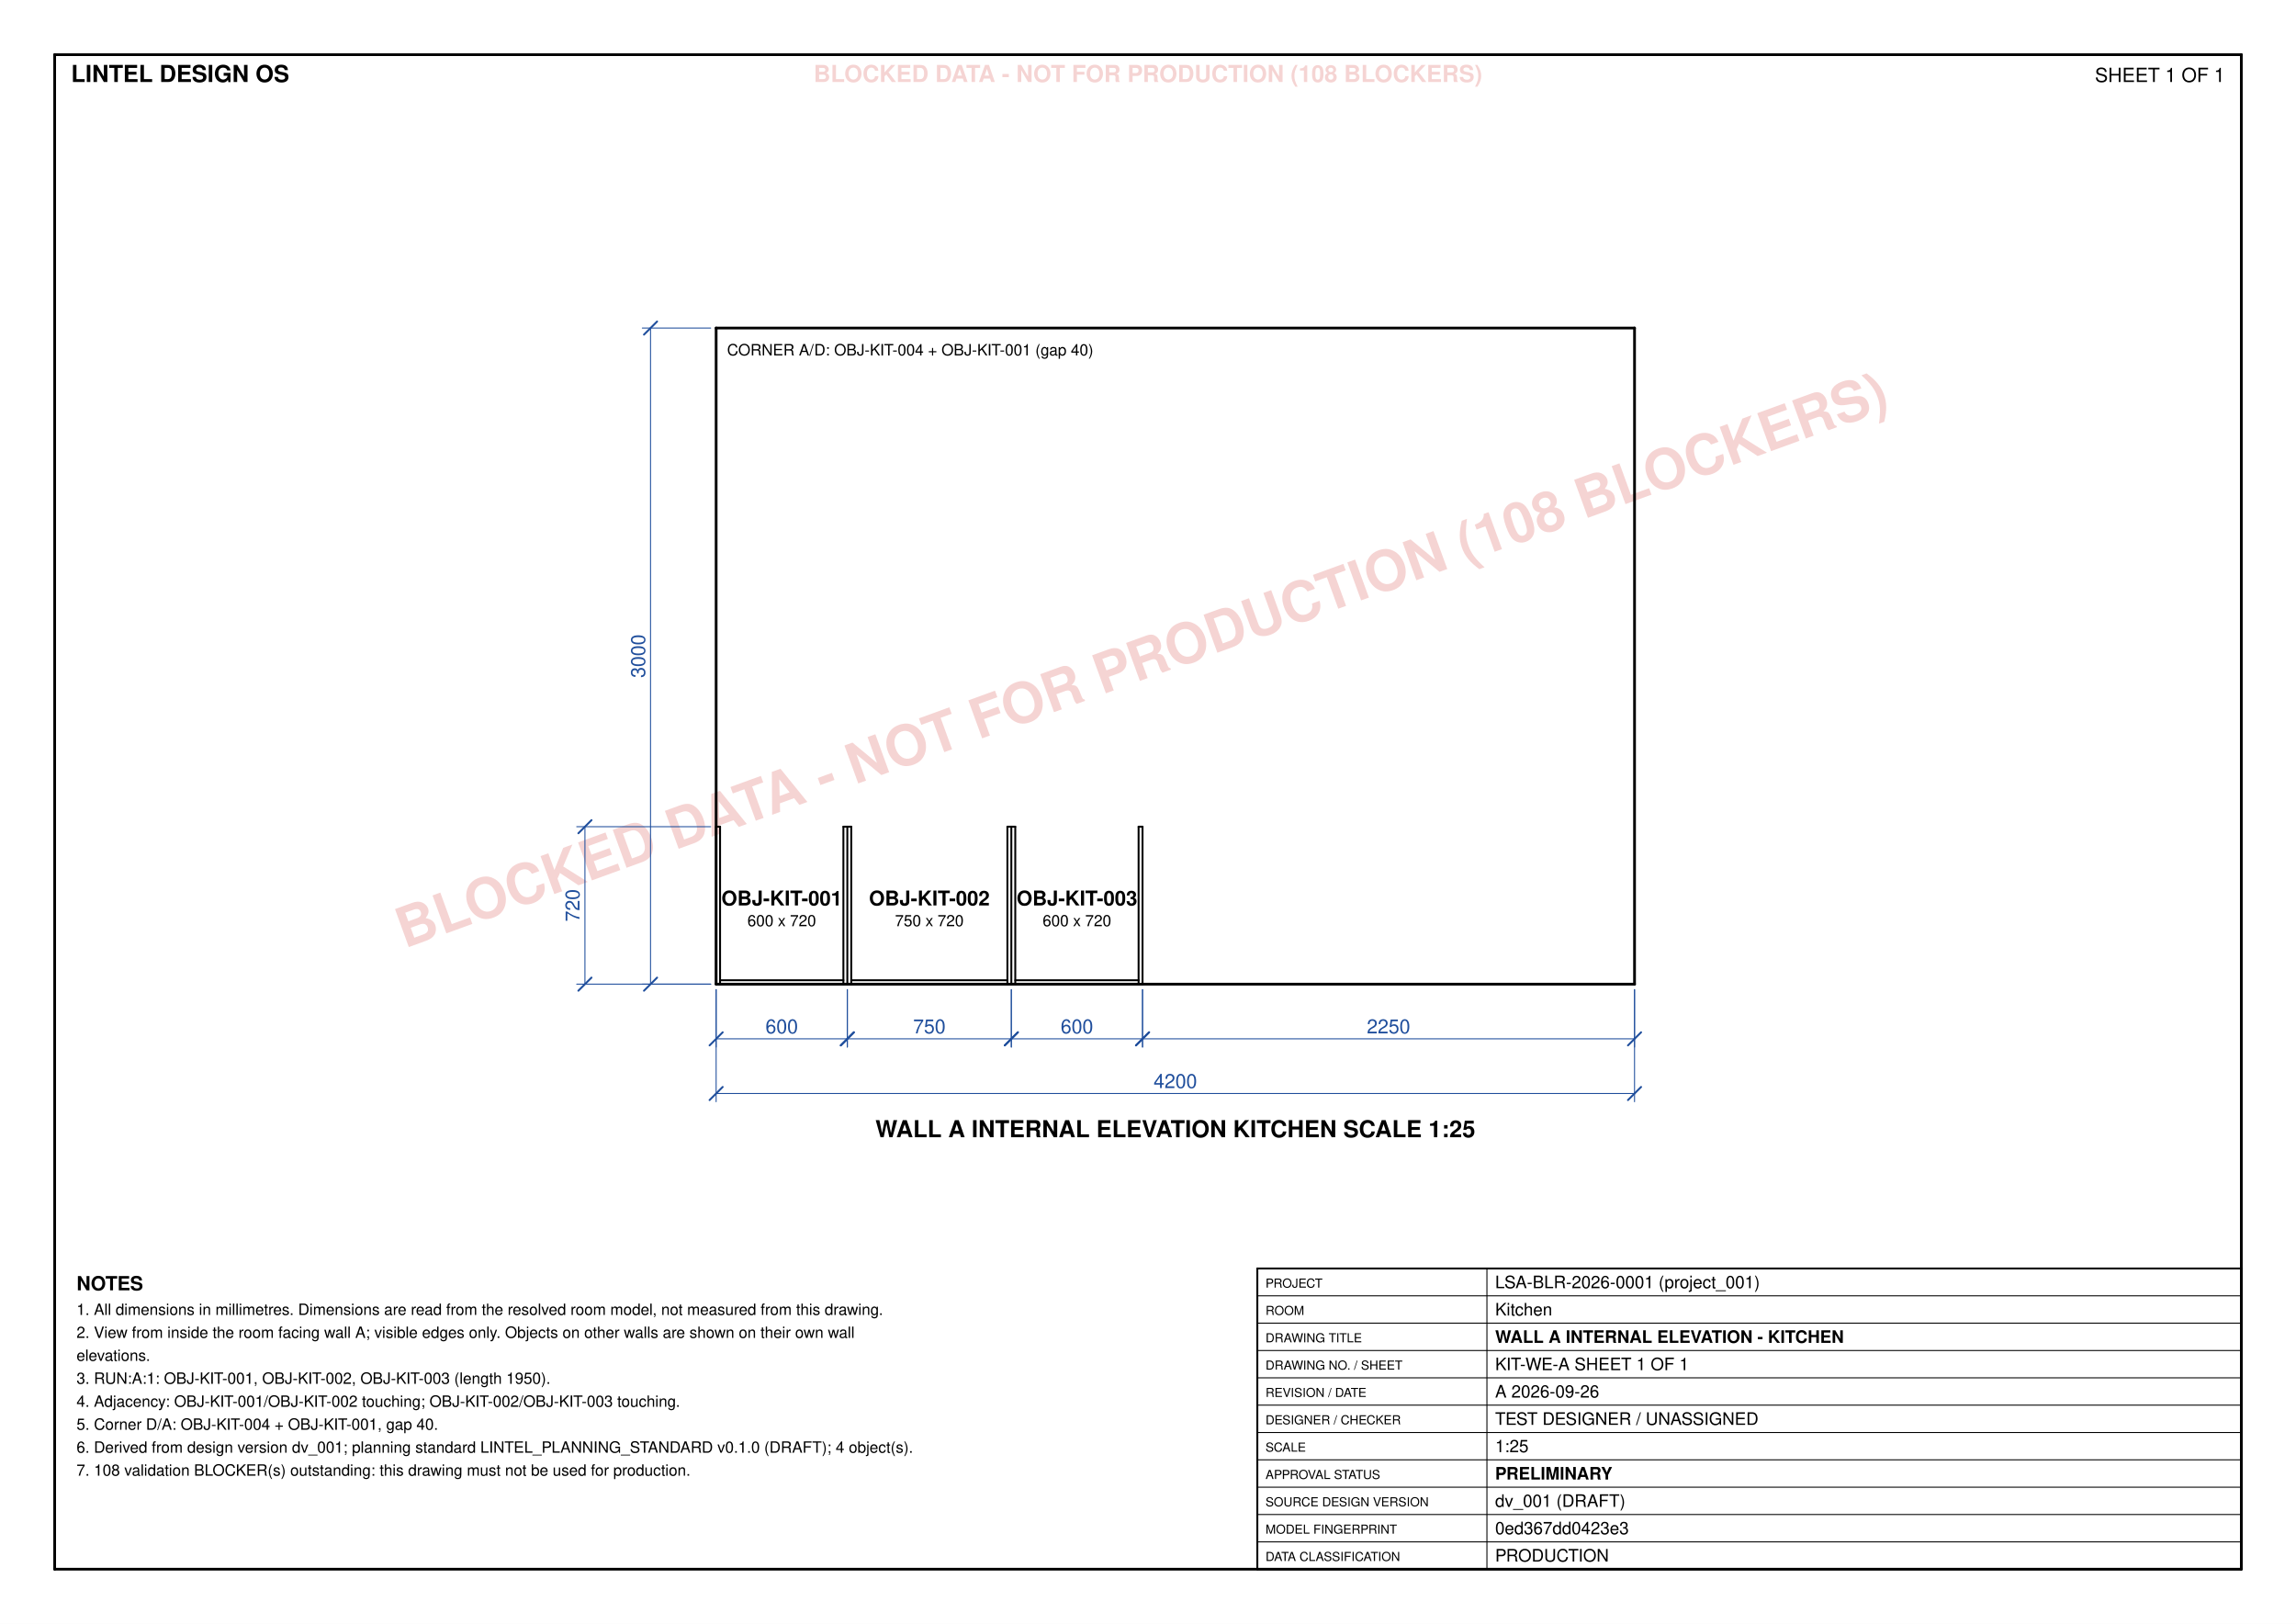
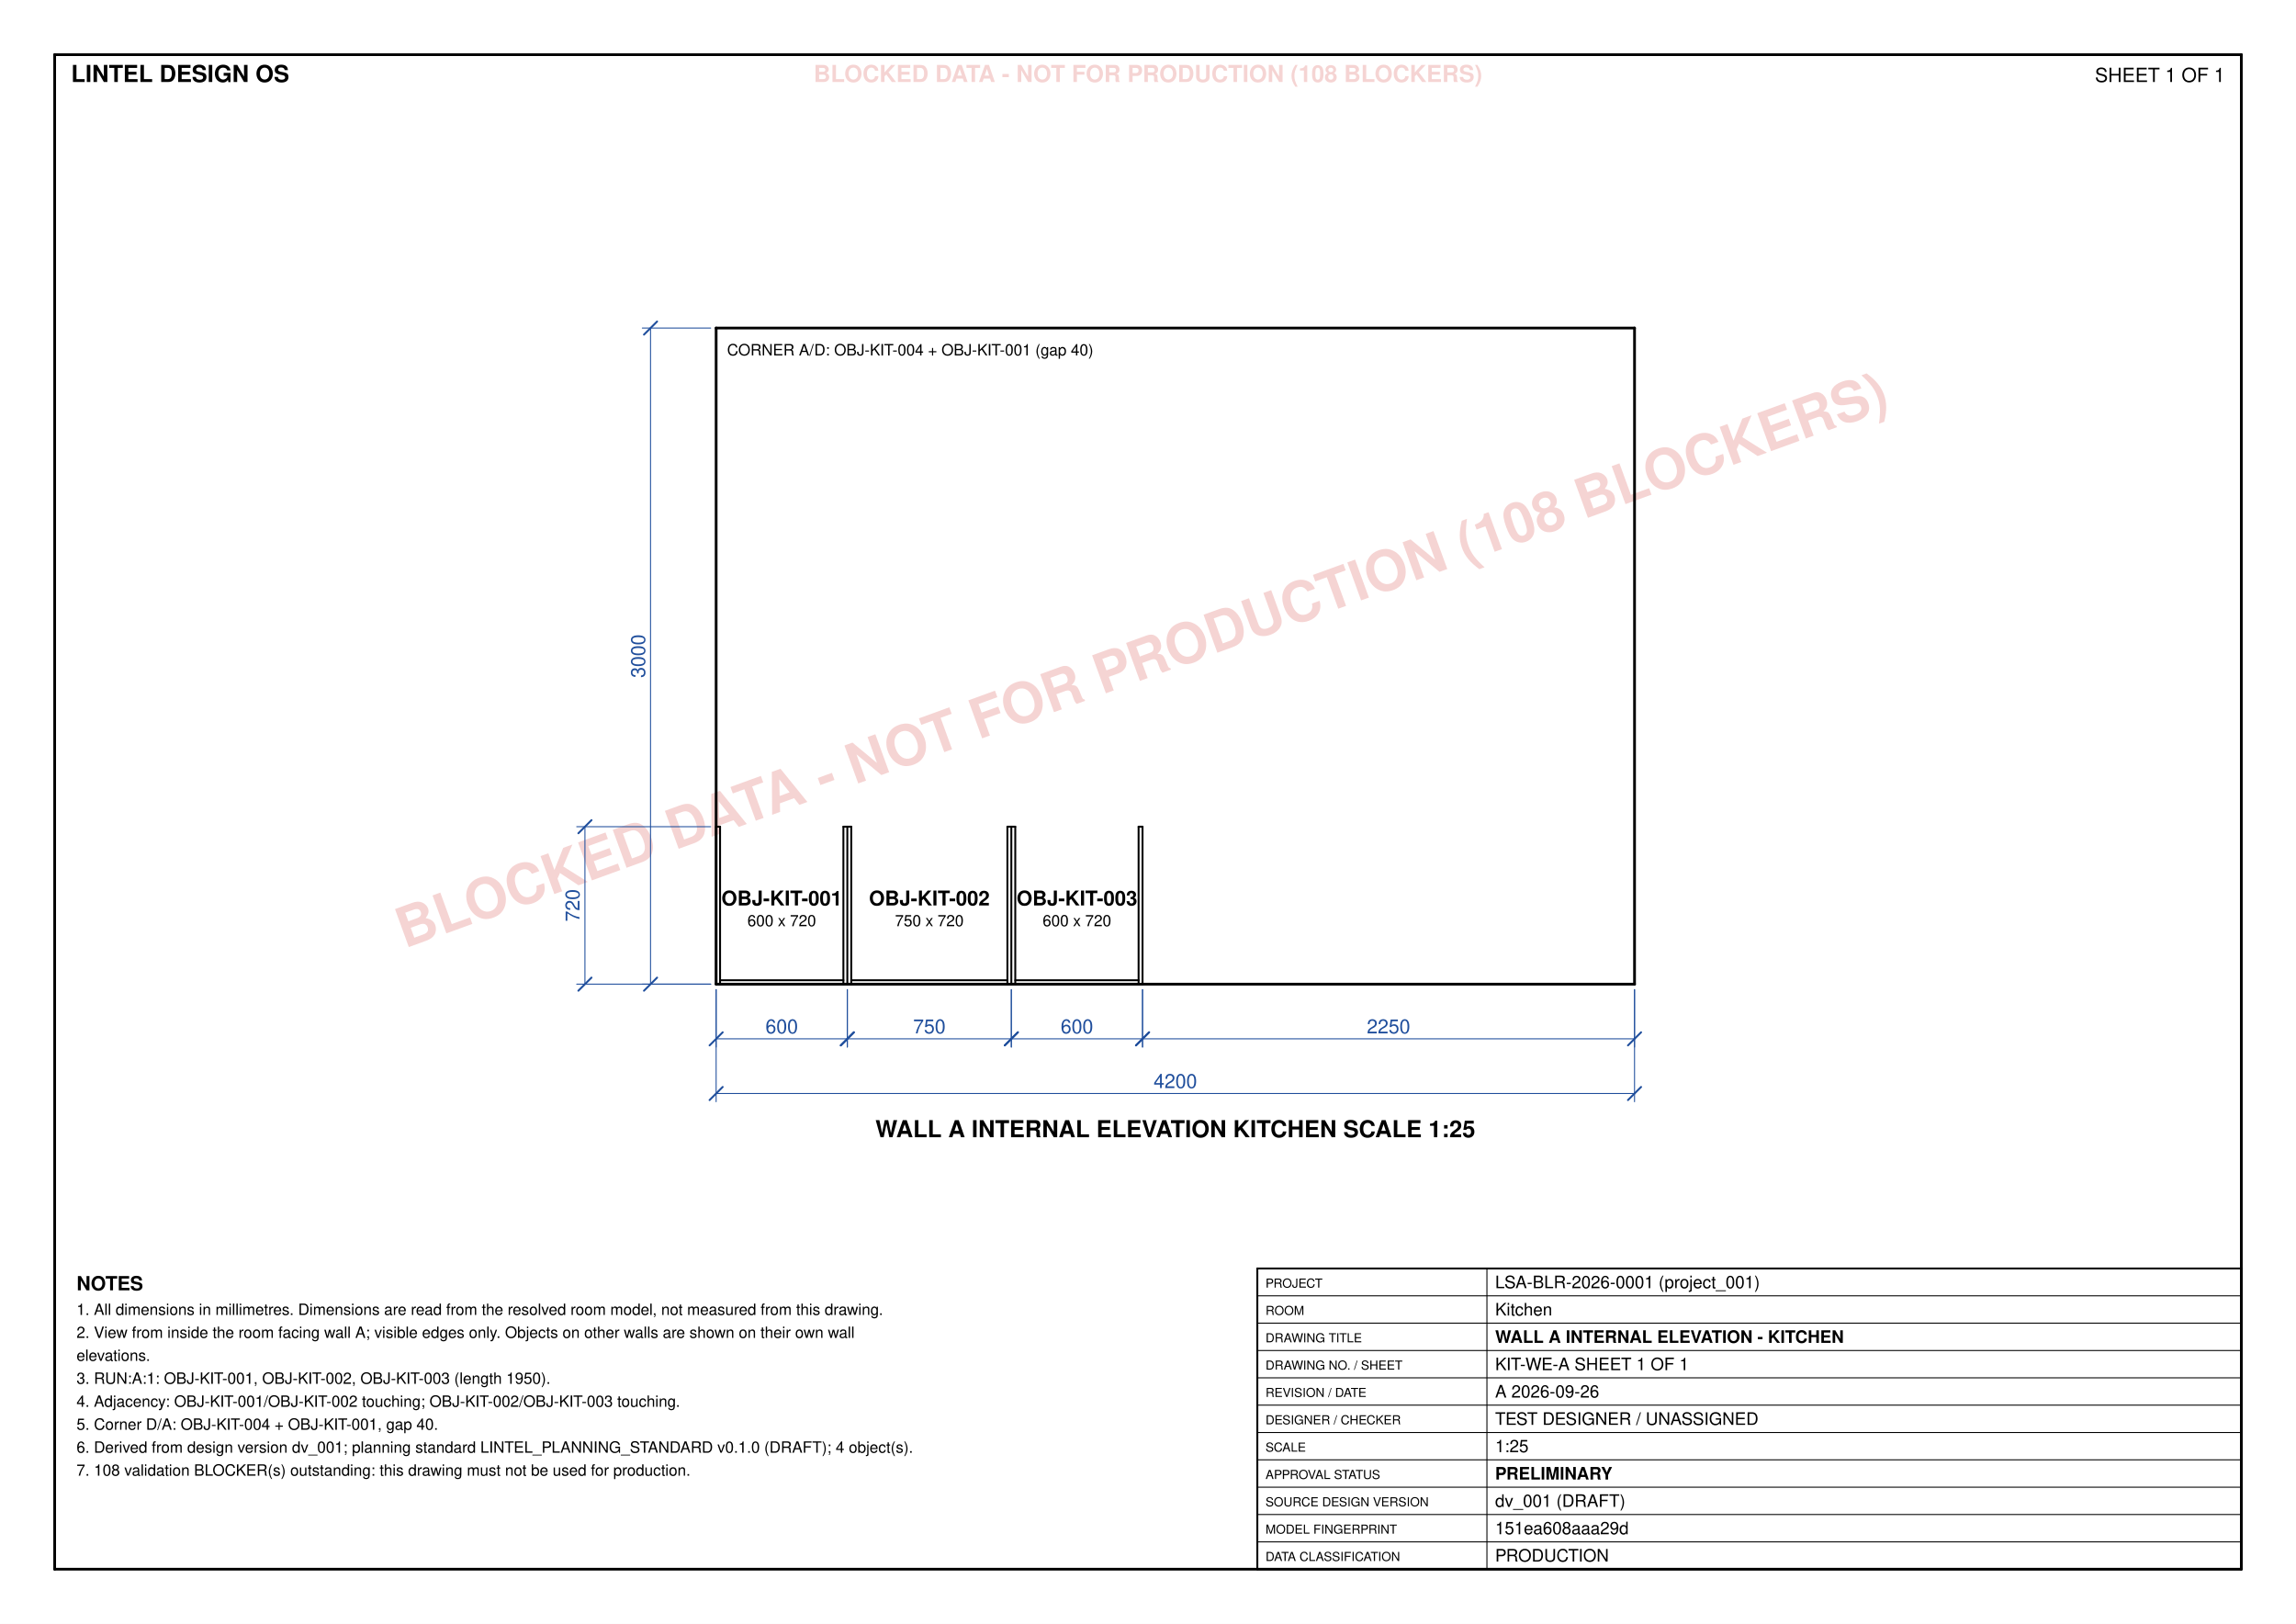
- <svg xmlns="http://www.w3.org/2000/svg" width="420mm" height="297mm" viewBox="0 0 420 297" data-drawing-id="DRW:dv_001:room_001:WALL_INTERNAL_ELEVATION:A:KIT-WE-A:RA" data-drawing-type="WALL_INTERNAL_ELEVATION" data-status="PRELIMINARY" data-design-version="dv_001" data-model-fingerprint="0ed367dd0423e3" data-classification="PRODUCTION" data-content-hash="0f4627e5184844" data-sheet="1/1" data-room-id="room_001" data-objects="obj_001,obj_002,obj_003">
+ <svg xmlns="http://www.w3.org/2000/svg" width="420mm" height="297mm" viewBox="0 0 420 297" data-drawing-id="DRW:dv_001:room_001:WALL_INTERNAL_ELEVATION:A:KIT-WE-A:RA" data-drawing-type="WALL_INTERNAL_ELEVATION" data-status="PRELIMINARY" data-design-version="dv_001" data-model-fingerprint="151ea608aaa29d" data-classification="PRODUCTION" data-content-hash="130a47f0ea4f8e" data-sheet="1/1" data-room-id="room_001" data-objects="obj_001,obj_002,obj_003">
  <rect x="0" y="0" width="420" height="297" fill="#ffffff" />
  <g id="WATERMARK" fill="#d9534f" stroke="#d9534f" opacity="0.25" font-family="Helvetica, Arial, sans-serif" stroke-linecap="round">
    <text stroke="none" x="210" y="124" font-size="10.143" text-anchor="middle" font-weight="bold" transform="rotate(-20 210 124)">BLOCKED DATA - NOT FOR PRODUCTION (108 BLOCKERS)</text>
    <text stroke="none" x="210" y="15" font-size="4.286" text-anchor="middle" font-weight="bold">BLOCKED DATA - NOT FOR PRODUCTION (108 BLOCKERS)</text>
  </g>
  <g id="BORDER" fill="#000000" stroke="#000000" font-family="Helvetica, Arial, sans-serif" stroke-linecap="round">
    <line fill="none" x1="10" y1="10" x2="410" y2="10" stroke-width="0.5" />
    <line fill="none" x1="410" y1="10" x2="410" y2="287" stroke-width="0.5" />
    <line fill="none" x1="410" y1="287" x2="10" y2="287" stroke-width="0.5" />
    <line fill="none" x1="10" y1="287" x2="10" y2="10" stroke-width="0.5" />
    <text stroke="none" x="13" y="15" font-size="4.286" text-anchor="start" font-weight="bold">LINTEL DESIGN OS</text>
    <text stroke="none" x="407" y="15" font-size="3.571" text-anchor="end">SHEET 1 OF 1</text>
  </g>
  <g id="VISIBLE" fill="#000000" stroke="#000000" font-family="Helvetica, Arial, sans-serif" stroke-linecap="round">
    <line fill="none" x1="131" y1="180" x2="299" y2="180" stroke-width="0.5" />
    <line fill="none" x1="131" y1="60" x2="299" y2="60" stroke-width="0.5" />
    <line fill="none" x1="131" y1="180" x2="131" y2="60" stroke-width="0.5" />
    <line fill="none" x1="299" y1="180" x2="299" y2="60" stroke-width="0.5" />
    <line fill="none" x1="131" y1="180" x2="209" y2="180" stroke-width="0.35" />
    <line fill="none" x1="131.72" y1="179.28" x2="154.28" y2="179.28" stroke-width="0.35" />
    <line fill="none" x1="155.72" y1="179.28" x2="184.28" y2="179.28" stroke-width="0.35" />
    <line fill="none" x1="185.72" y1="179.28" x2="208.28" y2="179.28" stroke-width="0.35" />
    <line fill="none" x1="131" y1="151.2" x2="131.72" y2="151.2" stroke-width="0.35" />
    <line fill="none" x1="154.28" y1="151.2" x2="155.72" y2="151.2" stroke-width="0.35" />
    <line fill="none" x1="184.28" y1="151.2" x2="185.72" y2="151.2" stroke-width="0.35" />
    <line fill="none" x1="208.28" y1="151.2" x2="209" y2="151.2" stroke-width="0.35" />
    <line fill="none" x1="131" y1="180" x2="131" y2="151.2" stroke-width="0.35" />
    <line fill="none" x1="131.72" y1="180" x2="131.72" y2="151.2" stroke-width="0.35" />
    <line fill="none" x1="154.28" y1="180" x2="154.28" y2="151.2" stroke-width="0.35" />
    <line fill="none" x1="155" y1="180" x2="155" y2="151.2" stroke-width="0.35" />
    <line fill="none" x1="155.72" y1="180" x2="155.72" y2="151.2" stroke-width="0.35" />
    <line fill="none" x1="184.28" y1="180" x2="184.28" y2="151.2" stroke-width="0.35" />
    <line fill="none" x1="185" y1="180" x2="185" y2="151.2" stroke-width="0.35" />
    <line fill="none" x1="185.72" y1="180" x2="185.72" y2="151.2" stroke-width="0.35" />
    <line fill="none" x1="208.28" y1="180" x2="208.28" y2="151.2" stroke-width="0.35" />
    <line fill="none" x1="209" y1="180" x2="209" y2="151.2" stroke-width="0.35" />
  </g>
  <g id="DIMENSION" fill="#1f4e9c" stroke="#1f4e9c" font-family="Helvetica, Arial, sans-serif" stroke-linecap="round">
    <line fill="none" x1="131" y1="181" x2="131" y2="191.5" stroke-width="0.18" />
    <line fill="none" x1="129.8" y1="191.2" x2="132.2" y2="188.8" stroke-width="0.35" />
    <line fill="none" x1="155" y1="181" x2="155" y2="191.5" stroke-width="0.18" />
    <line fill="none" x1="153.8" y1="191.2" x2="156.2" y2="188.8" stroke-width="0.35" />
    <line fill="none" x1="131" y1="190" x2="155" y2="190" stroke-width="0.18" />
    <text stroke="none" x="143" y="189" font-size="3.571" text-anchor="middle">600</text>
    <line fill="none" x1="155" y1="181" x2="155" y2="191.5" stroke-width="0.18" />
    <line fill="none" x1="153.8" y1="191.2" x2="156.2" y2="188.8" stroke-width="0.35" />
    <line fill="none" x1="185" y1="181" x2="185" y2="191.5" stroke-width="0.18" />
    <line fill="none" x1="183.8" y1="191.2" x2="186.2" y2="188.8" stroke-width="0.35" />
    <line fill="none" x1="155" y1="190" x2="185" y2="190" stroke-width="0.18" />
    <text stroke="none" x="170" y="189" font-size="3.571" text-anchor="middle">750</text>
    <line fill="none" x1="185" y1="181" x2="185" y2="191.5" stroke-width="0.18" />
    <line fill="none" x1="183.8" y1="191.2" x2="186.2" y2="188.8" stroke-width="0.35" />
    <line fill="none" x1="209" y1="181" x2="209" y2="191.5" stroke-width="0.18" />
    <line fill="none" x1="207.8" y1="191.2" x2="210.2" y2="188.8" stroke-width="0.35" />
    <line fill="none" x1="185" y1="190" x2="209" y2="190" stroke-width="0.18" />
    <text stroke="none" x="197" y="189" font-size="3.571" text-anchor="middle">600</text>
    <line fill="none" x1="209" y1="181" x2="209" y2="191.5" stroke-width="0.18" />
    <line fill="none" x1="207.8" y1="191.2" x2="210.2" y2="188.8" stroke-width="0.35" />
    <line fill="none" x1="299" y1="181" x2="299" y2="191.5" stroke-width="0.18" />
    <line fill="none" x1="297.8" y1="191.2" x2="300.2" y2="188.8" stroke-width="0.35" />
    <line fill="none" x1="209" y1="190" x2="299" y2="190" stroke-width="0.18" />
    <text stroke="none" x="254" y="189" font-size="3.571" text-anchor="middle">2250</text>
    <line fill="none" x1="131" y1="181" x2="131" y2="201.5" stroke-width="0.18" />
    <line fill="none" x1="129.8" y1="201.2" x2="132.2" y2="198.8" stroke-width="0.35" />
    <line fill="none" x1="299" y1="181" x2="299" y2="201.5" stroke-width="0.18" />
    <line fill="none" x1="297.8" y1="201.2" x2="300.2" y2="198.8" stroke-width="0.35" />
    <line fill="none" x1="131" y1="200" x2="299" y2="200" stroke-width="0.18" />
    <text stroke="none" x="215" y="199" font-size="3.571" text-anchor="middle">4200</text>
    <line fill="none" x1="130" y1="180" x2="117.5" y2="180" stroke-width="0.18" />
    <line fill="none" x1="117.8" y1="181.2" x2="120.2" y2="178.8" stroke-width="0.35" />
    <line fill="none" x1="130" y1="60" x2="117.5" y2="60" stroke-width="0.18" />
    <line fill="none" x1="117.8" y1="61.2" x2="120.2" y2="58.8" stroke-width="0.35" />
    <line fill="none" x1="119" y1="180" x2="119" y2="60" stroke-width="0.18" />
    <text stroke="none" x="118" y="120" font-size="3.571" text-anchor="middle" transform="rotate(-90 118 120)">3000</text>
    <line fill="none" x1="130" y1="180" x2="105.5" y2="180" stroke-width="0.18" />
    <line fill="none" x1="105.8" y1="181.2" x2="108.2" y2="178.8" stroke-width="0.35" />
    <line fill="none" x1="130" y1="151.2" x2="105.5" y2="151.2" stroke-width="0.18" />
    <line fill="none" x1="105.8" y1="152.4" x2="108.2" y2="150" stroke-width="0.35" />
    <line fill="none" x1="107" y1="180" x2="107" y2="151.2" stroke-width="0.18" />
    <text stroke="none" x="106" y="165.6" font-size="3.571" text-anchor="middle" transform="rotate(-90 106 165.6)">720</text>
  </g>
  <g id="ANNOTATION" fill="#000000" stroke="#000000" font-family="Helvetica, Arial, sans-serif" stroke-linecap="round">
    <text stroke="none" x="143" y="165.6" font-size="3.714" text-anchor="middle" font-weight="bold">OBJ-KIT-001</text>
    <text stroke="none" x="143" y="169.4" font-size="2.857" text-anchor="middle">600 x 720</text>
    <text stroke="none" x="170" y="165.6" font-size="3.714" text-anchor="middle" font-weight="bold">OBJ-KIT-002</text>
    <text stroke="none" x="170" y="169.4" font-size="2.857" text-anchor="middle">750 x 720</text>
    <text stroke="none" x="197" y="165.6" font-size="3.714" text-anchor="middle" font-weight="bold">OBJ-KIT-003</text>
    <text stroke="none" x="197" y="169.4" font-size="2.857" text-anchor="middle">600 x 720</text>
    <text stroke="none" x="133" y="65" font-size="2.857" text-anchor="start">CORNER A/D: OBJ-KIT-004 + OBJ-KIT-001 (gap 40)</text>
    <text stroke="none" x="215" y="208" font-size="4.286" text-anchor="middle" font-weight="bold">WALL A INTERNAL ELEVATION  KITCHEN  SCALE 1:25</text>
    <text stroke="none" x="14" y="236" font-size="3.571" text-anchor="start" font-weight="bold">NOTES</text>
    <text stroke="none" x="14" y="240.5" font-size="2.857" text-anchor="start">1. All dimensions in millimetres. Dimensions are read from the resolved room model, not measured from this drawing.</text>
    <text stroke="none" x="14" y="244.7" font-size="2.857" text-anchor="start">2. View from inside the room facing wall A; visible edges only. Objects on other walls are shown on their own wall</text>
    <text stroke="none" x="14" y="248.9" font-size="2.857" text-anchor="start">   elevations.</text>
    <text stroke="none" x="14" y="253.1" font-size="2.857" text-anchor="start">3. RUN:A:1: OBJ-KIT-001, OBJ-KIT-002, OBJ-KIT-003 (length 1950).</text>
    <text stroke="none" x="14" y="257.3" font-size="2.857" text-anchor="start">4. Adjacency: OBJ-KIT-001/OBJ-KIT-002 touching; OBJ-KIT-002/OBJ-KIT-003 touching.</text>
    <text stroke="none" x="14" y="261.5" font-size="2.857" text-anchor="start">5. Corner D/A: OBJ-KIT-004 + OBJ-KIT-001, gap 40.</text>
    <text stroke="none" x="14" y="265.7" font-size="2.857" text-anchor="start">6. Derived from design version dv_001; planning standard LINTEL_PLANNING_STANDARD v0.1.0 (DRAFT); 4 object(s).</text>
    <text stroke="none" x="14" y="269.9" font-size="2.857" text-anchor="start">7. 108 validation BLOCKER(s) outstanding: this drawing must not be used for production.</text>
  </g>
  <g id="TITLE_BLOCK" fill="#000000" stroke="#000000" font-family="Helvetica, Arial, sans-serif" stroke-linecap="round">
    <line fill="none" x1="230" y1="232" x2="410" y2="232" stroke-width="0.35" />
    <line fill="none" x1="410" y1="232" x2="410" y2="287" stroke-width="0.35" />
    <line fill="none" x1="410" y1="287" x2="230" y2="287" stroke-width="0.35" />
    <line fill="none" x1="230" y1="287" x2="230" y2="232" stroke-width="0.35" />
    <line fill="none" x1="272" y1="232" x2="272" y2="287" stroke-width="0.18" />
    <text stroke="none" x="231.5" y="235.5" font-size="2.286" text-anchor="start">PROJECT</text>
    <text stroke="none" x="273.5" y="235.6" font-size="3.143" text-anchor="start">LSA-BLR-2026-0001 (project_001)</text>
    <line fill="none" x1="230" y1="237" x2="410" y2="237" stroke-width="0.18" />
    <text stroke="none" x="231.5" y="240.5" font-size="2.286" text-anchor="start">ROOM</text>
    <text stroke="none" x="273.5" y="240.6" font-size="3.143" text-anchor="start">Kitchen</text>
    <line fill="none" x1="230" y1="242" x2="410" y2="242" stroke-width="0.18" />
    <text stroke="none" x="231.5" y="245.5" font-size="2.286" text-anchor="start">DRAWING TITLE</text>
    <text stroke="none" x="273.5" y="245.6" font-size="3.143" text-anchor="start" font-weight="bold">WALL A INTERNAL ELEVATION - KITCHEN</text>
    <line fill="none" x1="230" y1="247" x2="410" y2="247" stroke-width="0.18" />
    <text stroke="none" x="231.5" y="250.5" font-size="2.286" text-anchor="start">DRAWING NO. / SHEET</text>
    <text stroke="none" x="273.5" y="250.6" font-size="3.143" text-anchor="start">KIT-WE-A   SHEET 1 OF 1</text>
    <line fill="none" x1="230" y1="252" x2="410" y2="252" stroke-width="0.18" />
    <text stroke="none" x="231.5" y="255.5" font-size="2.286" text-anchor="start">REVISION / DATE</text>
    <text stroke="none" x="273.5" y="255.6" font-size="3.143" text-anchor="start">A   2026-09-26</text>
    <line fill="none" x1="230" y1="257" x2="410" y2="257" stroke-width="0.18" />
    <text stroke="none" x="231.5" y="260.5" font-size="2.286" text-anchor="start">DESIGNER / CHECKER</text>
    <text stroke="none" x="273.5" y="260.6" font-size="3.143" text-anchor="start">TEST DESIGNER / UNASSIGNED</text>
    <line fill="none" x1="230" y1="262" x2="410" y2="262" stroke-width="0.18" />
    <text stroke="none" x="231.5" y="265.5" font-size="2.286" text-anchor="start">SCALE</text>
    <text stroke="none" x="273.5" y="265.6" font-size="3.143" text-anchor="start">1:25</text>
    <line fill="none" x1="230" y1="267" x2="410" y2="267" stroke-width="0.18" />
    <text stroke="none" x="231.5" y="270.5" font-size="2.286" text-anchor="start">APPROVAL STATUS</text>
    <text stroke="none" x="273.5" y="270.6" font-size="3.143" text-anchor="start" font-weight="bold">PRELIMINARY</text>
    <line fill="none" x1="230" y1="272" x2="410" y2="272" stroke-width="0.18" />
    <text stroke="none" x="231.5" y="275.5" font-size="2.286" text-anchor="start">SOURCE DESIGN VERSION</text>
    <text stroke="none" x="273.5" y="275.6" font-size="3.143" text-anchor="start">dv_001 (DRAFT)</text>
    <line fill="none" x1="230" y1="277" x2="410" y2="277" stroke-width="0.18" />
    <text stroke="none" x="231.5" y="280.5" font-size="2.286" text-anchor="start">MODEL FINGERPRINT</text>
-     <text stroke="none" x="273.5" y="280.6" font-size="3.143" text-anchor="start">0ed367dd0423e3</text>
+     <text stroke="none" x="273.5" y="280.6" font-size="3.143" text-anchor="start">151ea608aaa29d</text>
    <line fill="none" x1="230" y1="282" x2="410" y2="282" stroke-width="0.18" />
    <text stroke="none" x="231.5" y="285.5" font-size="2.286" text-anchor="start">DATA CLASSIFICATION</text>
    <text stroke="none" x="273.5" y="285.6" font-size="3.143" text-anchor="start">PRODUCTION</text>
  </g>
</svg>
